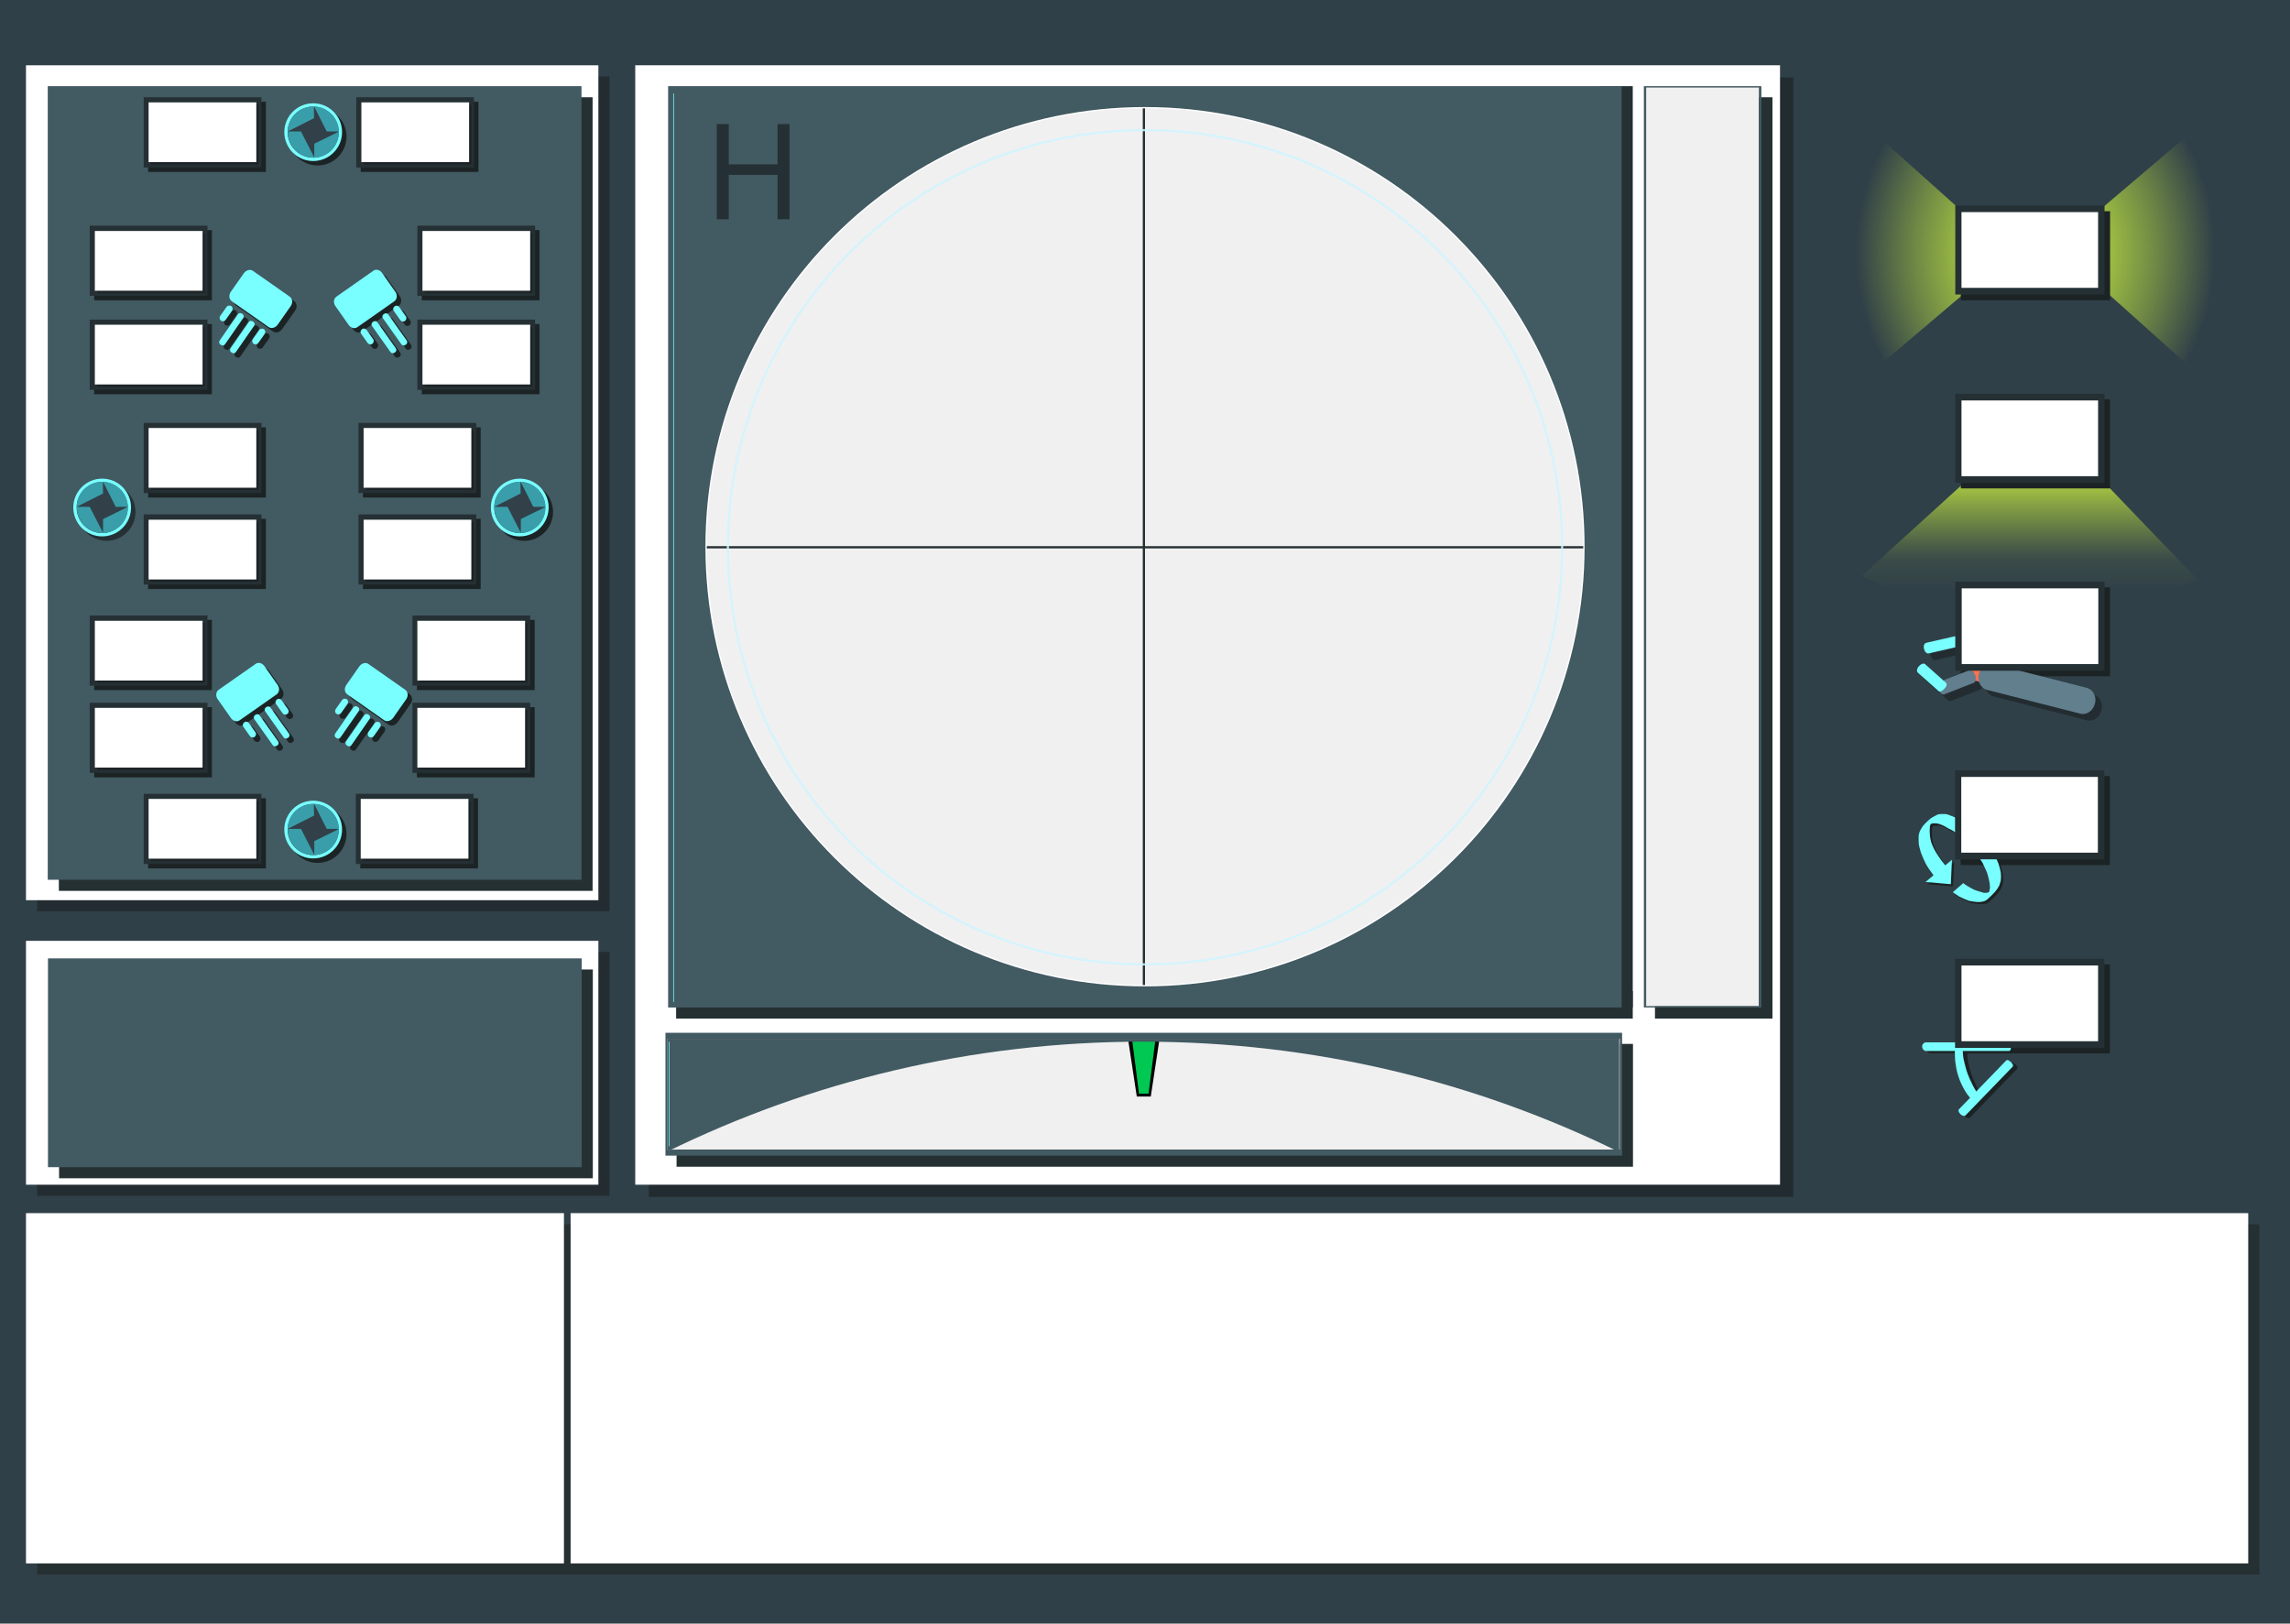
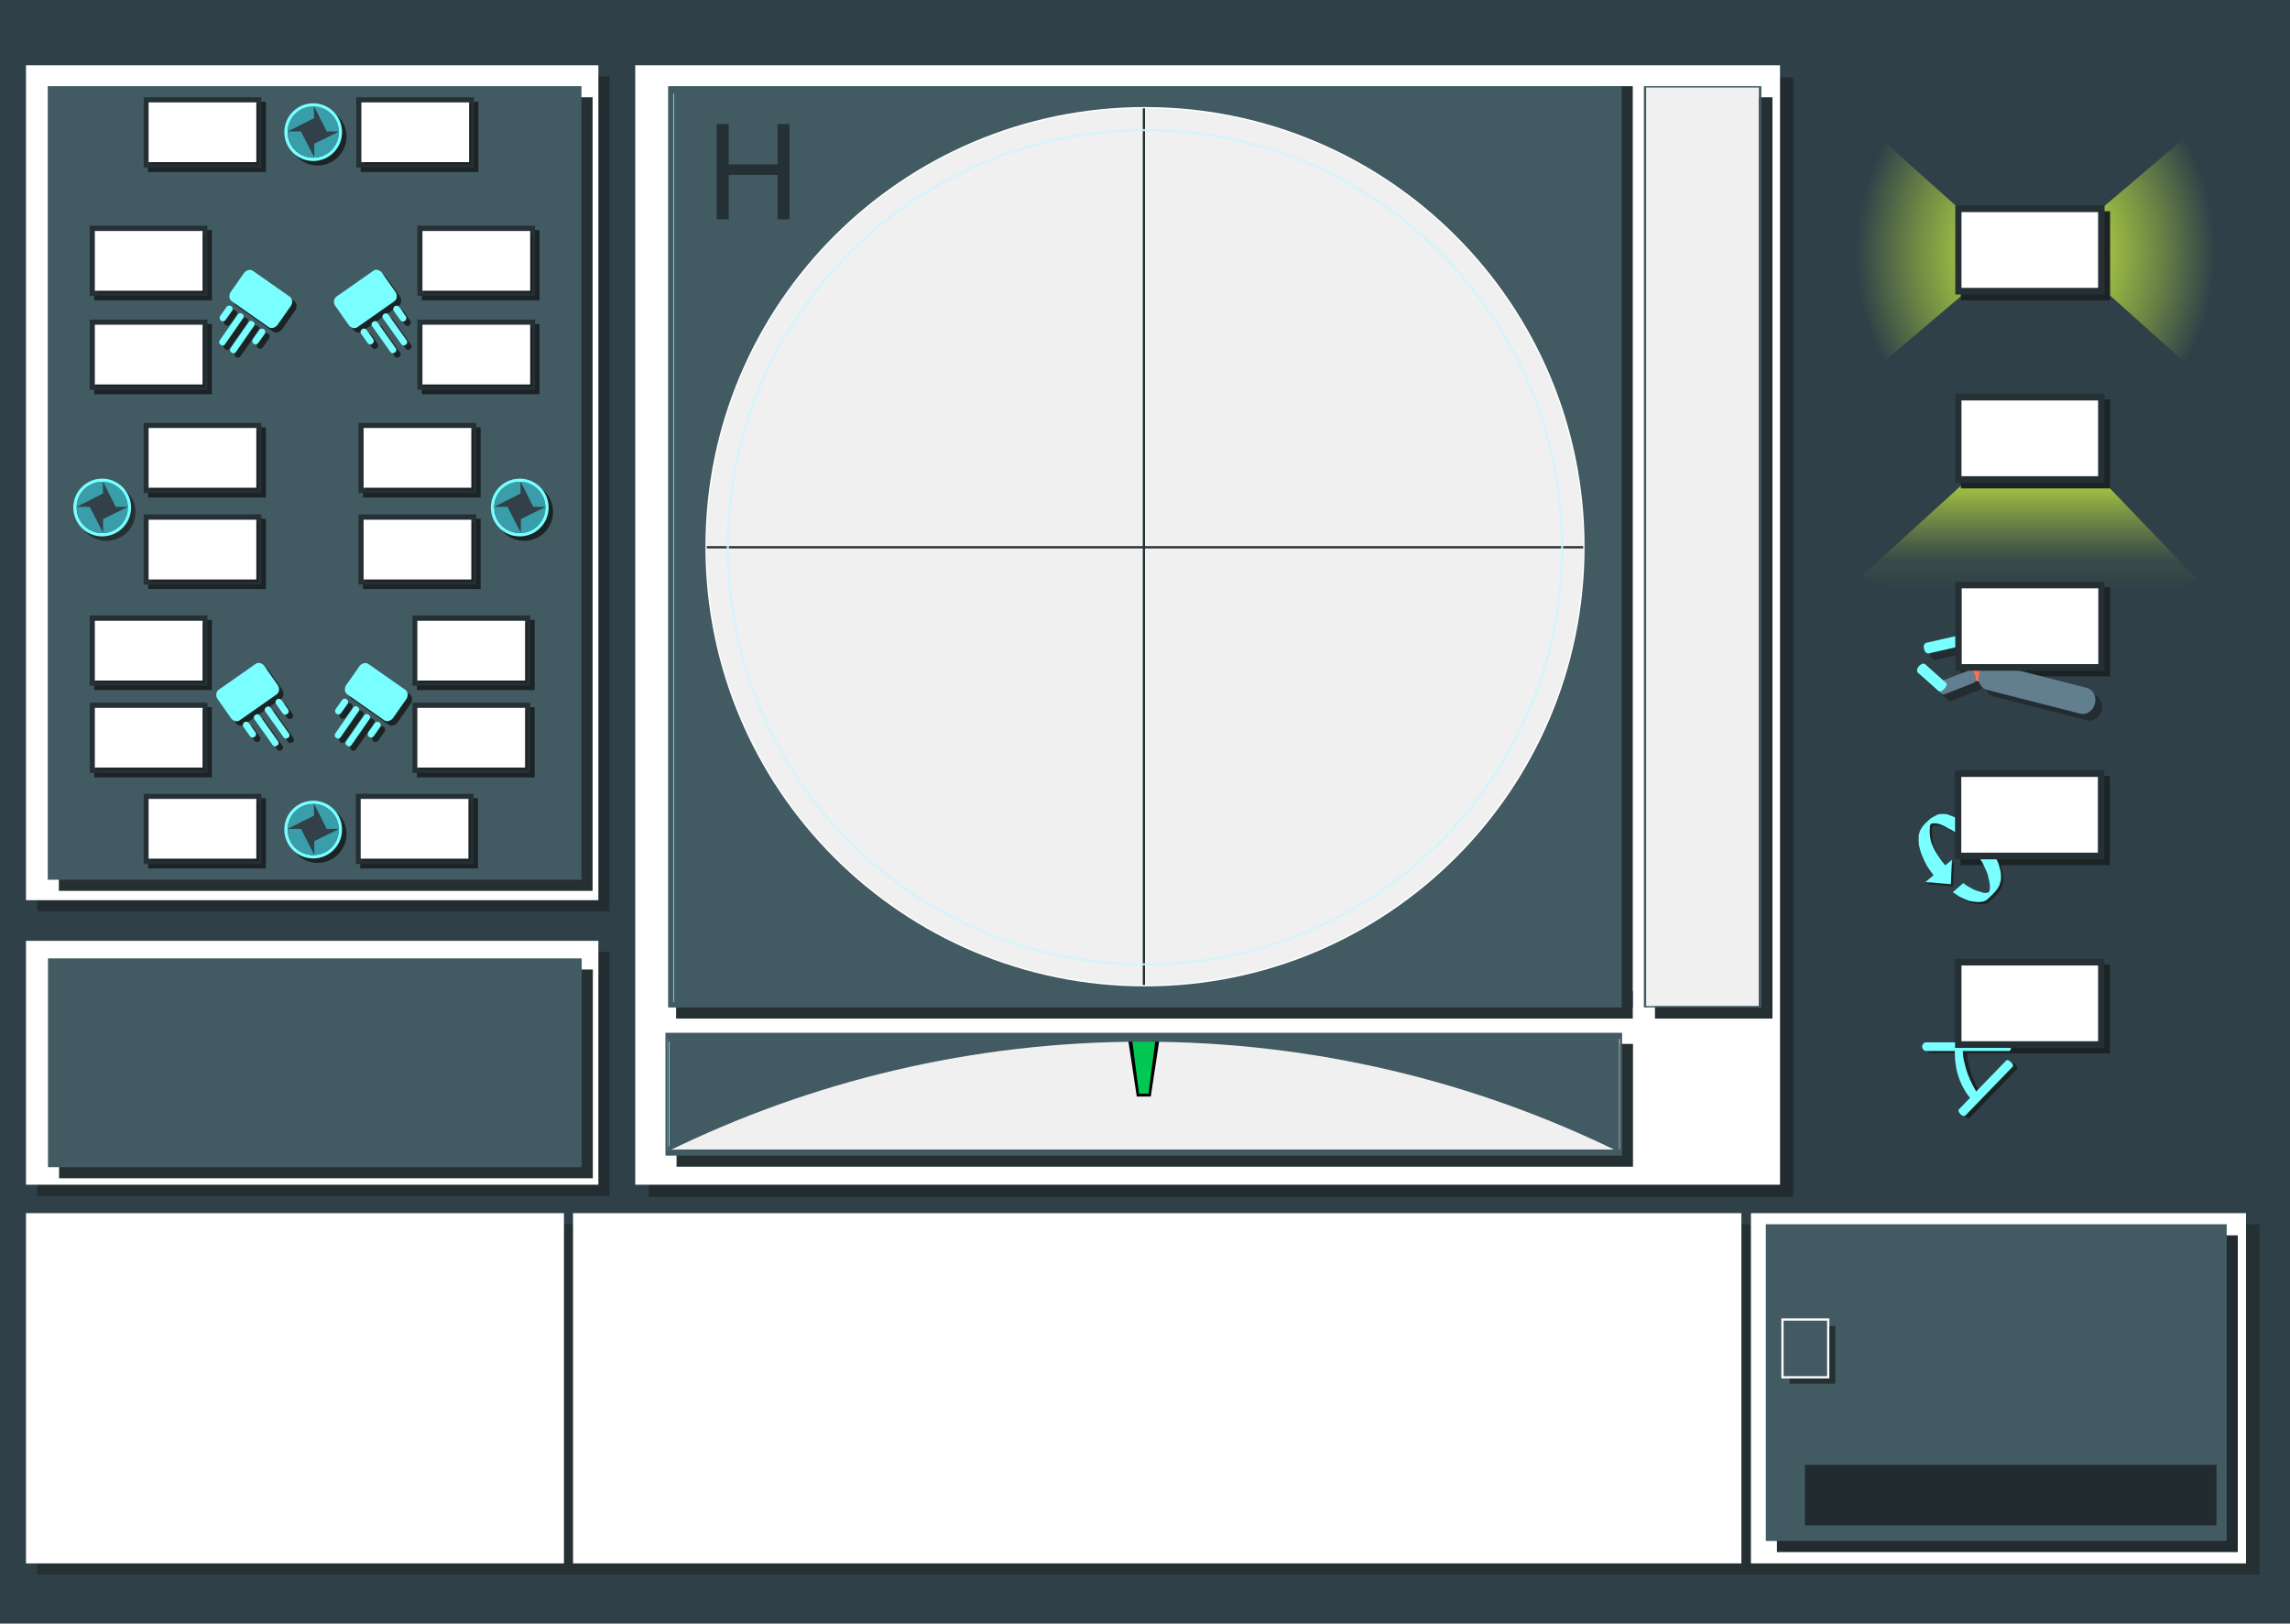
<svg xmlns="http://www.w3.org/2000/svg" version="1.1" id="svg2" x="0px" y="0px" viewBox="0 0 1031 731" enable-background="new 0 0 1031 731" xml:space="preserve">
  <polyline points="511.8,493.7 518.1,493.7 522.9,462 507,462 " />
  <polyline fill="#00C853" points="512.8,492.4 517.1,492.4 520.5,465.7 509.4,465.7 " />
  <path fill="#425A62" d="M729,465.8v52.9C664.3,486.9,591.5,469,514.5,469S364.7,486.9,300,518.7h-0.4v-52.9L729,465.8L729,465.8z" />
  <rect x="514.5" y="44.9" fill="#253033" width="1" height="402.9" />
  <rect x="303.2" y="245.9" fill="#253033" width="422.8" height="1" />
  <path fill="#304048" d="M0,0v731h1031V0H0L0,0z M516,46.4c110.5,0,200,89.5,200,200s-89.6,200-200,200c-110.5,0-200-89.5-200-200  S405.5,46.4,516,46.4z M729.4,517.6h-429v-49.9h429V517.6z M791.9,453.1h-50.8V39.3h50.8V453.1z" />
  <path fill="#222B30" d="M292.1,34.9v504h515.3v-504L292.1,34.9L292.1,34.9z M515.4,46.2c110.5,0,200,89.5,200,200s-89.5,200-200,200  s-200-89.5-200-200S404.9,46.2,515.4,46.2z M729.4,517.6h-429v-49.9h429V517.6z M791.9,453.1h-50.8V39.3h50.8V453.1z" />
  <path fill="#FFFFFF" d="M286,29.4v504h515.4v-504L286,29.4L286,29.4z M515.5,48.8c109,0,197.3,88.4,197.3,197.3  s-88.3,197.4-197.3,197.4s-197.3-88.3-197.3-197.3S406.5,48.8,515.5,48.8z M729.4,517.6h-429v-49.9h429V517.6z M791.9,453.1h-50.8  V39.3h50.8V453.1z" />
  <rect x="16.7" y="34.4" fill="#232D31" width="257.7" height="375.9" />
  <rect x="11.7" y="29.4" fill="#FFFFFF" width="257.7" height="375.9" />
  <rect x="16.7" y="428.6" fill="#232D31" width="257.7" height="109.8" />
  <rect x="11.7" y="423.6" fill="#FFFFFF" width="257.7" height="109.8" />
  <rect x="26.5" y="43.8" fill="#253033" width="240.3" height="357.3" />
  <rect x="21.5" y="38.8" fill="#425A62" width="240.3" height="357.3" />
  <rect x="26.6" y="436.5" fill="#253033" width="240.3" height="94" />
  <rect x="21.6" y="431.5" fill="#425A62" width="240.3" height="94" />
  <rect x="720.1" y="38.8" fill="#253033" width="15" height="414.8" />
  <rect x="304.4" y="446.2" fill="#253033" width="430.7" height="12.4" />
  <path fill="#425A62" d="M300.8,38.8v414.8h429.3V38.8H300.8z M515.5,444.1c-109.3,0-197.9-88.6-197.9-197.9s88.6-198,197.9-198  s197.9,88.6,197.9,198S624.8,444.1,515.5,444.1z" />
  <polygon fill="#253033" points="798,43.8 798,458.6 745.1,458.6 745.1,453.1 791.9,453.1 791.9,43.8 " />
  <path fill="#425A62" d="M740.1,38.8v414.8H793V38.8H740.1z M791.9,453.1h-50.8V39.3h50.8V453.1z" />
  <polygon fill="#253033" points="735.2,470 735.2,525.3 304.6,525.3 304.6,517.6 729.4,517.6 729.4,470 " />
  <path fill="#425A62" d="M299.6,465v55.3h430.7V465H299.6L299.6,465z M729.4,517.6h-429v-49.9h429V517.6z" />
  <rect x="66.7" y="45.8" fill="#1C2324" width="53" height="31.6" />
  <rect x="64.7" y="43.8" fill="#253034" width="53" height="31.6" />
  <rect x="67.9" y="47.1" fill="#1C2326" width="48.5" height="26.9" />
  <rect x="66.9" y="46.1" fill="#FFFFFF" width="48.5" height="26.9" />
  <rect x="162.4" y="45.8" fill="#1C2324" width="53" height="31.6" />
  <rect x="160.4" y="43.8" fill="#253034" width="53" height="31.6" />
  <rect x="163.7" y="47.1" fill="#1C2326" width="48.5" height="26.9" />
  <rect x="162.7" y="46.1" fill="#FFFFFF" width="48.5" height="26.9" />
  <rect x="189.9" y="103.6" fill="#1C2324" width="53" height="31.6" />
  <rect x="187.9" y="101.6" fill="#253034" width="53" height="31.6" />
  <rect x="191.2" y="105" fill="#1C2326" width="48.5" height="26.9" />
  <rect x="190.2" y="104" fill="#FFFFFF" width="48.5" height="26.9" />
  <rect x="189.9" y="145.9" fill="#1C2324" width="53" height="31.6" />
  <rect x="187.9" y="143.9" fill="#253034" width="53" height="31.6" />
  <rect x="191.2" y="147.2" fill="#1C2326" width="48.5" height="26.9" />
  <rect x="190.2" y="146.2" fill="#FFFFFF" width="48.5" height="26.9" />
  <rect x="42.4" y="103.6" fill="#1C2324" width="53" height="31.6" />
  <rect x="40.4" y="101.6" fill="#253034" width="53" height="31.6" />
  <rect x="43.7" y="105" fill="#1C2326" width="48.5" height="26.9" />
  <rect x="42.7" y="104" fill="#FFFFFF" width="48.5" height="26.9" />
  <rect x="42.4" y="145.9" fill="#1C2324" width="53" height="31.6" />
  <rect x="40.4" y="143.9" fill="#253034" width="53" height="31.6" />
  <rect x="43.7" y="147.2" fill="#1C2326" width="48.5" height="26.9" />
  <rect x="42.7" y="146.2" fill="#FFFFFF" width="48.5" height="26.9" />
  <rect x="66.7" y="192.4" fill="#1C2324" width="53" height="31.6" />
  <rect x="64.7" y="190.4" fill="#253034" width="53" height="31.6" />
  <rect x="67.9" y="193.7" fill="#1C2326" width="48.5" height="26.9" />
  <rect x="66.9" y="192.7" fill="#FFFFFF" width="48.5" height="26.9" />
  <rect x="163.4" y="192.4" fill="#1C2324" width="53" height="31.6" />
  <rect x="161.4" y="190.4" fill="#253034" width="53" height="31.6" />
  <rect x="164.7" y="193.7" fill="#1C2326" width="48.5" height="26.9" />
  <rect x="163.7" y="192.7" fill="#FFFFFF" width="48.5" height="26.9" />
  <rect x="163.4" y="233.6" fill="#1C2324" width="53" height="31.6" />
  <rect x="161.4" y="231.6" fill="#253034" width="53" height="31.6" />
  <rect x="164.7" y="235" fill="#1C2326" width="48.5" height="26.9" />
  <rect x="163.7" y="234" fill="#FFFFFF" width="48.5" height="26.9" />
  <rect x="66.7" y="233.6" fill="#1C2324" width="53" height="31.6" />
  <rect x="64.7" y="231.6" fill="#253034" width="53" height="31.6" />
  <rect x="67.9" y="235" fill="#1C2326" width="48.5" height="26.9" />
  <rect x="66.9" y="234" fill="#FFFFFF" width="48.5" height="26.9" />
  <rect x="42.4" y="279.1" fill="#1C2324" width="53" height="31.6" />
  <rect x="40.4" y="277.1" fill="#253034" width="53" height="31.6" />
  <rect x="43.7" y="280.5" fill="#1C2326" width="48.5" height="26.9" />
  <rect x="42.7" y="279.5" fill="#FFFFFF" width="48.5" height="26.9" />
  <rect x="187.7" y="279.1" fill="#1C2324" width="53" height="31.6" />
  <rect x="185.7" y="277.1" fill="#253034" width="53" height="31.6" />
  <rect x="188.9" y="280.5" fill="#1C2326" width="48.5" height="26.9" />
  <rect x="187.9" y="279.5" fill="#FFFFFF" width="48.5" height="26.9" />
  <rect x="187.7" y="318.4" fill="#1C2324" width="53" height="31.6" />
  <rect x="185.7" y="316.4" fill="#253034" width="53" height="31.6" />
  <rect x="188.9" y="319.7" fill="#1C2326" width="48.5" height="26.9" />
  <rect x="187.9" y="318.7" fill="#FFFFFF" width="48.5" height="26.9" />
  <rect x="42.4" y="318.4" fill="#1C2324" width="53" height="31.6" />
  <rect x="40.4" y="316.4" fill="#253034" width="53" height="31.6" />
  <rect x="43.7" y="319.7" fill="#1C2326" width="48.5" height="26.9" />
  <rect x="42.7" y="318.7" fill="#FFFFFF" width="48.5" height="26.9" />
  <rect x="66.7" y="359.4" fill="#1C2324" width="53" height="31.6" />
  <rect x="64.7" y="357.4" fill="#253034" width="53" height="31.6" />
  <rect x="67.9" y="360.7" fill="#1C2326" width="48.5" height="26.9" />
  <rect x="66.9" y="359.7" fill="#FFFFFF" width="48.5" height="26.9" />
  <rect x="162.2" y="359.4" fill="#1C2324" width="53" height="31.6" />
  <rect x="160.2" y="357.4" fill="#253034" width="53" height="31.6" />
  <rect x="163.4" y="360.7" fill="#1C2326" width="48.5" height="26.9" />
  <rect x="162.4" y="359.7" fill="#FFFFFF" width="48.5" height="26.9" />
  <g opacity="0.85">
    <circle fill="none" stroke="#CFF4FF" stroke-miterlimit="10" cx="515.5" cy="246.4" r="187.8" />
  </g>
-   <text transform="matrix(1 0 0 1 316.8818 98.7207)" fill="#253034" font-family="'OCRAExtended'" font-size="60">H</text>
-   <radialGradient id="SVGID_1_" cx="309.258" cy="815.868" r="80.754" gradientTransform="matrix(0.9999 1.017301e-002 1.166259e-002 -1.1464 597.64 1045.784)" gradientUnits="userSpaceOnUse">
+   <text transform="matrix(1 0 0 1 316.8823 98.7214)" fill="#253034" font-family="'OCRAExtended'" font-size="60">H</text>
+   <radialGradient id="SVGID_1_" cx="518.447" cy="-52.329" r="80.754" gradientTransform="matrix(0.9999 1.017301e-002 -1.166259e-002 1.1464 397.3768 168.3352)" gradientUnits="userSpaceOnUse">
    <stop offset="0" style="stop-color:#D8FF3F" />
    <stop offset="0.122" style="stop-color:#CAEF40" />
    <stop offset="0.359" style="stop-color:#A6C742" />
    <stop offset="0.684" style="stop-color:#6D8645" />
    <stop offset="1" style="stop-color:#304048" />
  </radialGradient>
  <path fill="url(#SVGID_1_)" d="M1015.9,117.8c-0.2,22.2-6,42.8-15.7,60.2l-54.6-48.9l-57-0.6l-57,48.4c-9.6-17.7-15-38.8-14.8-61.2  c0.2-23.8,6.8-45.9,17.9-64.1l50.4,45.1l57,0.6l55.3-47C1009.3,69.4,1016.2,92.7,1015.9,117.8z" />
-   <linearGradient id="SVGID_2_" gradientUnits="userSpaceOnUse" x1="303.881" y1="664.789" x2="303.881" y2="618.354" gradientTransform="matrix(1.5708 0 0 -1.5708 436.3694 1248.473)">
+   <linearGradient id="SVGID_2_" gradientUnits="userSpaceOnUse" x1="702.118" y1="24.207" x2="702.118" y2="102.434" gradientTransform="matrix(0.9324 0 0 0.9324 259.0282 181.6513)">
    <stop offset="0" style="stop-color:#D8FF3F" />
    <stop offset="0.326" style="stop-color:#839E44" />
    <stop offset="0.553" style="stop-color:#4E6247" />
    <stop offset="0.66" style="stop-color:#394A48" />
    <stop offset="0.719" style="stop-color:#374848" />
    <stop offset="0.842" style="stop-color:#304048" />
  </linearGradient>
  <path fill="url(#SVGID_2_)" d="M989.2,260.8c-22.6,11.2-50.3,17.4-80,16.2c-26.2-1-50.5-7.4-71-17.7l58.5-53.2v-2h38.1L989.2,260.8z  " />
  <rect x="882.8" y="95.1" fill="#1C2324" width="67.2" height="40.1" />
  <rect x="880.3" y="92.5" fill="#253034" width="67.2" height="40.1" />
  <rect x="883.1" y="95.5" fill="#FFFFFF" width="61.5" height="34.1" />
  <rect x="882.8" y="179.8" fill="#1C2324" width="67.2" height="40.1" />
  <rect x="880.3" y="177.3" fill="#253034" width="67.2" height="40.1" />
  <rect x="883.1" y="180.3" fill="#FFFFFF" width="61.5" height="34.1" />
  <rect x="882.8" y="264.4" fill="#1C2324" width="67.2" height="40.1" />
  <path fill="#232D31" d="M898.9,307.3c-0.4,1.8-1.5,3.5-2,3.3l-7.6-1.9c-0.5-0.1-0.5-2-0.1-3.9v-0.2c0.4-1.8,1.2-2.9,1.7-2.8l7.6,1.9  c0.5,0.1,0.8,1.5,0.4,3.3L898.9,307.3L898.9,307.3z" />
  <path fill="#232D31" d="M946.1,320c-0.8,3.1-3.8,5.1-6.6,4.3l-41.9-10.7c-2.8-0.7-4.5-3.9-3.7-7l0.1-0.3c0.8-3.1,3.8-5.1,6.6-4.3  l41.9,10.7c2.8,0.7,4.5,3.9,3.7,7L946.1,320z" />
  <path fill="#232D31" d="M892.2,306.8c0.6,1.6,0.4,3.2-0.5,3.6l-13.3,5.2c-0.9,0.4-2.2-0.7-2.8-2.3l-0.1-0.2  c-0.6-1.6-0.2-2.8,0.7-3.1l13.3-5.2c0.9-0.4,2,0.2,2.6,1.8L892.2,306.8z" />
  <path fill="#232D31" d="M878.4,313.1c-0.9,1-2,1.6-2.7,1l-9.3-8.3c-0.6-0.6-0.4-1.9,0.6-2.9l0.1-0.1c0.9-1,2.1-1.3,2.7-0.7l9.3,8.3  c0.6,0.6,0.4,1.5-0.6,2.6L878.4,313.1z" />
  <path fill="#232D31" d="M884.8,291.5c0.3,1.4,0.1,2.6-0.8,2.8l-12.7,2.9c-0.9,0.2-1.8-0.8-2.1-2.1V295c-0.3-1.4,0.2-2.4,1.1-2.6  l12.7-2.9C883.9,289.3,884.5,290.1,884.8,291.5L884.8,291.5z" />
  <path fill="#232D31" d="M887.8,292c1.5-0.8,3-1,3.4-0.4l4.6,8.6c0.3,0.6-0.7,1.7-2.2,2.6l-0.2,0.1c-1.5,0.8-2.6,0.8-2.9,0.2  l-4.6-8.6c-0.3-0.6,0.2-1.5,1.8-2.3L887.8,292z" />
  <path fill="#FF704E" d="M895.9,304.3c-0.4,1.8-1.5,3.5-2,3.3l-7.6-1.9c-0.5-0.1-0.5-2-0.1-3.9v-0.2c0.4-1.8,1.2-2.9,1.7-2.8l7.6,1.9  c0.5,0.1,0.8,1.5,0.4,3.3L895.9,304.3z" />
  <path fill="#627F8E" d="M943.1,317c-0.8,3.1-3.8,5.1-6.6,4.3l-41.9-10.7c-2.8-0.7-4.5-3.9-3.7-7l0.1-0.3c0.8-3.1,3.8-5.1,6.6-4.3  l41.9,10.7c2.8,0.7,4.5,3.9,3.7,7L943.1,317z" />
  <path fill="#627E8F" d="M889.2,303.8c0.6,1.6,0.4,3.2-0.5,3.6l-13.3,5.2c-0.9,0.4-2.2-0.7-2.8-2.3l-0.1-0.2  c-0.6-1.6-0.2-2.8,0.7-3.1l13.3-5.2c0.9-0.4,2,0.2,2.6,1.8L889.2,303.8z" />
  <path fill="#79FFFF" d="M875.4,310.1c-0.9,1-2,1.6-2.7,1l-9.3-8.3c-0.6-0.6-0.4-1.9,0.6-2.9l0.1-0.1c0.9-1,2.1-1.3,2.7-0.7l9.3,8.3  c0.6,0.6,0.4,1.5-0.6,2.6L875.4,310.1z" />
  <path fill="#79FFFF" d="M881.8,288.5c0.3,1.4,0.1,2.6-0.8,2.8l-12.7,2.9c-0.9,0.2-1.8-0.8-2.1-2.1V292c-0.3-1.4,0.2-2.4,1.1-2.6  l12.7-2.9C880.9,286.3,881.5,287.1,881.8,288.5L881.8,288.5z" />
  <path fill="#617F8E" d="M884.8,289c1.5-0.8,3-1,3.4-0.4l4.6,8.6c0.3,0.6-0.7,1.7-2.2,2.6l-0.2,0.1c-1.5,0.8-2.6,0.8-2.9,0.2  l-4.6-8.6c-0.3-0.6,0.2-1.5,1.8-2.3L884.8,289z" />
  <rect x="880.3" y="261.9" fill="#253034" width="67.2" height="40.1" />
  <rect x="883.2" y="264.9" fill="#FFFFFF" width="61.5" height="34.1" />
  <path fill="#1C2324" d="M871.5,395.1l-3.6,3l11.4,1l0.5-11l-3,2.5c0,0-1.9-2.3-2.6-3.4c-0.3-0.5-1.4-2-2.2-3.5  c-0.9-1.7-1.5-3.4-1.5-3.4s-0.5-1.8-0.6-3c0-1.3-0.2-1.8-0.1-2.6s0-1.7,0.2-2.1c0.1-0.5,0.1-0.5,0.5-0.7s0.6-0.2,1.2-0.2  c0.6,0,1.2,0,1.7,0.1s1.3,0.4,2,0.7c0.8,0.3,1.6,0.8,1.6,0.8l1.2,0.7l1.6,0.8c0,0,1.3,0.8,1.6,1s1.5,1,1.8,1.3s5.4,4.9,5.4,4.9  l3.5,5.2l1.5,2.3l1.2,2.6l0.7,1.5l0.5,1.6l0.5,2.1l0.3,1.6l0.1,1.3c0,0,0.1,0.4-0.1,1.3s-0.2,0.9-0.3,1.1s-0.7,0.3-0.7,0.3  s-0.4,0.1-1.2,0.1s-1-0.2-1-0.2l-1.1-0.3l-1.6-0.5l-1.3-0.5l-2.2-1.2l-1.3-0.8l-1.2-0.9l-4.7,4.1l2.9,2l2.4,1.1l2,0.8l1.8,0.3  c0,0,1.5,0.2,1.7,0.2s1.3,0,1.5,0c0.1,0,1.4-0.2,1.7-0.3c0.3-0.1,1.1-0.5,1.2-0.6c0.2-0.1,1-0.9,1-0.9l1.3-1.2l1.6-1.7l1-1.3  l0.9-1.6l0.6-2.1l0.1-1.6l-0.1-1.9l-0.4-1.8l-0.6-2.1l-0.7-1.7l-0.7-1.3l-1.1-1.7l-8.6-11.1l-5.4-3.6l-2.6-1.3c0,0-0.9-0.5-1.5-0.7  c-0.5-0.2-0.9-0.3-1.3-0.5s-0.6-0.2-1.1-0.4s-1.7-0.2-2.1-0.2c-0.4,0-1.3,0-1.8,0.1s-1.1,0.4-1.6,0.7c-0.5,0.3-0.7,0.3-1.3,0.7  c-0.6,0.4-0.9,0.5-1.6,1.2c-0.7,0.6-0.8,0.7-1.3,1.2s-1.2,1.3-1.2,1.3s-0.7,0.9-1,1.5s-0.6,1-0.8,1.8s-0.3,1-0.3,1.8  c0,0.9,0,1.8,0,1.8l0.1,1.7l0.3,1.3l0.6,2.2l0.8,2l0.7,1.6l1,2l1.2,1.9l1.1,1.5L871.5,395.1z" />
  <rect x="882.7" y="349.4" fill="#1C2324" width="67.2" height="40.1" />
  <path fill="#79FFFF" d="M870.5,394.1l-3.6,3l11.4,1l0.5-11l-3,2.5c0,0-1.9-2.3-2.6-3.4c-0.3-0.5-1.4-2-2.2-3.5  c-0.9-1.7-1.5-3.4-1.5-3.4s-0.5-1.8-0.6-3c0-1.3-0.2-1.8-0.1-2.6s0-1.7,0.2-2.1c0.1-0.5,0.1-0.5,0.5-0.7s0.6-0.2,1.2-0.2  c0.6,0,1.2,0,1.7,0.1s1.3,0.4,2,0.7c0.8,0.3,1.6,0.8,1.6,0.8l1.2,0.7l1.6,0.8c0,0,1.3,0.8,1.6,1s1.5,1,1.8,1.3s5.4,4.9,5.4,4.9  l3.5,5.2l1.5,2.3l1.2,2.6l0.7,1.5l0.5,1.6l0.5,2.1l0.3,1.6l0.1,1.3c0,0,0.1,0.4-0.1,1.3s-0.2,0.9-0.3,1.1s-0.7,0.3-0.7,0.3  s-0.4,0.1-1.2,0.1s-1-0.2-1-0.2l-1.1-0.3l-1.6-0.5l-1.3-0.5l-2.2-1.2l-1.3-0.8l-1.2-0.9l-4.7,4.1l2.9,2l2.4,1.1l2,0.8l1.8,0.3  c0,0,1.5,0.2,1.7,0.2s1.3,0,1.5,0c0.1,0,1.4-0.2,1.7-0.3c0.3-0.1,1.1-0.5,1.2-0.6c0.2-0.1,1-0.9,1-0.9l1.3-1.2l1.6-1.7l1-1.3  l0.9-1.6l0.6-2.1l0.1-1.6l-0.1-1.9l-0.4-1.8l-0.6-2.1l-0.7-1.7l-0.7-1.3l-1.1-1.7l-8.6-11.1l-5.4-3.6l-2.6-1.3c0,0-0.9-0.5-1.5-0.7  c-0.5-0.2-0.9-0.3-1.3-0.5s-0.6-0.2-1.1-0.4s-1.7-0.2-2.1-0.2c-0.4,0-1.3,0-1.8,0.1s-1.1,0.4-1.6,0.7c-0.5,0.3-0.7,0.3-1.3,0.7  c-0.6,0.4-0.9,0.5-1.6,1.2c-0.7,0.6-0.8,0.7-1.3,1.2s-1.2,1.3-1.2,1.3s-0.7,0.9-1,1.5s-0.6,1-0.8,1.8s-0.3,1-0.3,1.8  c0,0.9,0,1.8,0,1.8l0.1,1.7l0.3,1.3l0.6,2.2l0.8,2l0.7,1.6l1,2l1.2,1.9l1.1,1.5L870.5,394.1z" />
  <rect x="880.2" y="346.8" fill="#253034" width="67.2" height="40.1" />
  <rect x="883" y="349.8" fill="#FFFFFF" width="61.5" height="34.1" />
  <rect x="882.7" y="434.2" fill="#1C2324" width="67.2" height="40.1" />
  <path fill="#1C2324" d="M907.4,472.3c0,1-0.2,1.9-1,1.9h-37.3c-0.8,0-1.7-0.9-1.7-1.9v-0.2c0-1,0.9-1.8,1.7-1.8h37.3  c0.8,0,1,0.8,1,1.8V472.3z" />
  <path fill="#1C2324" d="M883.7,471.8c0.9-0.3,1.8-0.3,1.9,0.2c0,0,0.1,3.9,0.3,5c0.1,0.5,0.3,1.7,0.6,2.8c0.3,1.4,0.8,2.8,0.9,3.3  c0.2,0.6,0.8,2.4,1.5,3.9c0.4,0.9,0.8,1.5,1,2.1c0.6,1.3,3.1,5.5,3.1,5.5c0.2,0.5-0.5,1.2-1.4,1.4l-0.2,0.1  c-0.9,0.3-1.8,0.1-1.9-0.3c0,0-1.2-1.1-2.4-3s-2.6-4.6-3.4-7.2c-0.9-2.6-1.2-5.2-1.4-6.6s-0.2-5.8-0.2-5.8c-0.2-0.5,0.5-1,1.4-1.3  L883.7,471.8z" />
  <path fill="#1C2324" d="M907.4,479.2c0.7,0.7,1.2,1.6,0.7,2.1l-21.2,21.9c-0.5,0.5-1.5,0.2-2.2-0.5l-0.2-0.2c-0.7-0.7-1-1.7-0.5-2.1  l21.2-21.9c0.5-0.5,1.3-0.1,2,0.6L907.4,479.2z" />
  <path fill="#79FFFF" d="M905.4,471.3c0,1-0.2,1.9-1,1.9h-37.3c-0.8,0-1.7-0.9-1.7-1.9v-0.2c0-1,0.9-1.8,1.7-1.8h37.3  c0.8,0,1,0.8,1,1.8V471.3z" />
  <path fill="#79FFFF" d="M881.7,470.8c0.9-0.3,1.8-0.3,1.9,0.2c0,0,0.1,3.9,0.3,5c0.1,0.5,0.3,1.7,0.6,2.8c0.3,1.4,0.8,2.8,0.9,3.3  c0.2,0.6,0.8,2.4,1.5,3.9c0.4,0.9,0.8,1.5,1,2.1c0.6,1.3,3.1,5.5,3.1,5.5c0.2,0.5-0.5,1.2-1.4,1.4l-0.2,0.1  c-0.9,0.3-1.8,0.1-1.9-0.3c0,0-1.2-1.1-2.4-3s-2.6-4.6-3.4-7.2c-0.9-2.6-1.2-5.2-1.4-6.6s-0.2-5.8-0.2-5.8c-0.2-0.5,0.5-1,1.4-1.3  L881.7,470.8z" />
  <path fill="#79FFFF" d="M905.4,478.2c0.7,0.7,1.2,1.6,0.7,2.1l-21.2,21.9c-0.5,0.5-1.5,0.2-2.2-0.5l-0.2-0.2c-0.7-0.7-1-1.7-0.5-2.1  l21.2-21.9c0.5-0.5,1.3-0.1,2,0.6L905.4,478.2z" />
  <rect x="880.2" y="431.7" fill="#253034" width="67.2" height="40.1" />
  <rect x="883.1" y="434.7" fill="#FFFFFF" width="61.5" height="34.1" />
  <rect x="16.7" y="551.2" fill="#253033" width="1000.5" height="157.7" />
  <rect x="11.7" y="546.2" fill="#FFFFFF" width="242.2" height="157.7" />
-   <rect x="256.9" y="546.2" fill="#FFFFFF" width="755.3" height="157.7" />
+   <rect x="788.3" y="546.2" fill="#FFFFFF" width="222.9" height="157.7" />
  <path fill="#1C2324" d="M127,148.2c-1,1.4-2.8,1.9-4,1.1l-16.7-11.7c-1.2-0.9-1.4-2.7-0.4-4.2l5.9-8.4c1-1.4,2.8-1.9,4-1.1  l16.7,11.7c1.2,0.9,1.4,2.7,0.4,4.2L127,148.2z" />
  <path fill="#1C2324" d="M103.3,157c-0.4,0.6-1.2,0.7-1.8,0.3l-0.3-0.2c-0.6-0.4-0.7-1.2-0.3-1.8l8.2-11.8c0.4-0.6,1.2-0.7,1.8-0.3  l0.3,0.2c0.6,0.4,0.7,1.2,0.3,1.8L103.3,157z" />
  <path fill="#1C2324" d="M108.2,160.5c-0.4,0.6-1.2,0.7-1.8,0.3l-0.3-0.2c-0.6-0.4-0.7-1.2-0.3-1.8L114,147c0.4-0.6,1.2-0.7,1.8-0.3  l0.3,0.2c0.6,0.4,0.7,1.2,0.3,1.8L108.2,160.5z" />
  <path fill="#1C2324" d="M103.6,146c-0.5,0.7-1.4,0.8-2.1,0.4l0,0c-0.7-0.5-0.8-1.4-0.4-2.1l2.9-4.1c0.5-0.7,1.4-0.8,2.1-0.4l0,0  c0.7,0.5,0.8,1.4,0.4,2.1L103.6,146z" />
  <path fill="#1C2324" d="M118.3,156.4c-0.5,0.7-1.4,0.8-2.1,0.4l0,0c-0.7-0.5-0.8-1.4-0.4-2.1l2.9-4.1c0.5-0.7,1.4-0.8,2.1-0.4l0,0  c0.7,0.5,0.8,1.4,0.4,2.1L118.3,156.4z" />
  <path fill="#79FFFF" d="M125,146.2c-1,1.4-2.8,1.9-4,1.1l-16.7-11.7c-1.2-0.9-1.4-2.7-0.4-4.2l5.9-8.4c1-1.4,2.8-1.9,4-1.1  l16.7,11.7c1.2,0.9,1.4,2.7,0.4,4.2L125,146.2z" />
  <path fill="#79FFFF" d="M101.3,155c-0.4,0.6-1.2,0.7-1.8,0.3l-0.3-0.2c-0.6-0.4-0.7-1.2-0.3-1.8l8.2-11.8c0.4-0.6,1.2-0.7,1.8-0.3  l0.3,0.2c0.6,0.4,0.7,1.2,0.3,1.8L101.3,155z" />
  <path fill="#79FFFF" d="M106.2,158.5c-0.4,0.6-1.2,0.7-1.8,0.3l-0.3-0.2c-0.6-0.4-0.7-1.2-0.3-1.8L112,145c0.4-0.6,1.2-0.7,1.8-0.3  l0.3,0.2c0.6,0.4,0.7,1.2,0.3,1.8L106.2,158.5z" />
  <path fill="#79FFFF" d="M101.6,144c-0.5,0.7-1.4,0.8-2.1,0.4l0,0c-0.7-0.5-0.8-1.4-0.4-2.1l2.9-4.1c0.5-0.7,1.4-0.8,2.1-0.4l0,0  c0.7,0.5,0.8,1.4,0.4,2.1L101.6,144z" />
  <path fill="#79FFFF" d="M116.3,154.4c-0.5,0.7-1.4,0.8-2.1,0.4l0,0c-0.7-0.5-0.8-1.4-0.4-2.1l2.9-4.1c0.5-0.7,1.4-0.8,2.1-0.4l0,0  c0.7,0.5,0.8,1.4,0.4,2.1L116.3,154.4z" />
  <path fill="#1C2324" d="M180,133.4c1,1.4,0.8,3.3-0.4,4.2l-16.7,11.7c-1.2,0.9-3,0.4-4-1.1l-5.9-8.4c-1-1.4-0.8-3.3,0.4-4.2  l16.7-11.7c1.2-0.9,3-0.4,4,1.1L180,133.4z" />
  <path fill="#1C2324" d="M180.2,158.8c0.4,0.6,0.3,1.4-0.3,1.8l-0.3,0.2c-0.6,0.4-1.4,0.3-1.8-0.3l-8.3-11.7  c-0.4-0.6-0.3-1.4,0.3-1.8l0.3-0.2c0.6-0.4,1.4-0.3,1.8,0.3L180.2,158.8z" />
  <path fill="#1C2324" d="M185.1,155.3c0.4,0.6,0.3,1.4-0.3,1.8l-0.3,0.2c-0.6,0.4-1.4,0.3-1.8-0.3l-8.3-11.7  c-0.4-0.6-0.3-1.4,0.3-1.8l0.3-0.2c0.6-0.4,1.4-0.3,1.8,0.3L185.1,155.3z" />
  <path fill="#1C2324" d="M170,154.7c0.5,0.7,0.3,1.6-0.4,2.1l0,0c-0.7,0.5-1.6,0.3-2.1-0.4l-2.9-4.1c-0.5-0.7-0.3-1.6,0.4-2.1l0,0  c0.7-0.5,1.6-0.3,2.1,0.4L170,154.7z" />
  <path fill="#1C2324" d="M184.7,144.4c0.5,0.7,0.3,1.6-0.4,2.1l0,0c-0.7,0.5-1.6,0.3-2.1-0.4l-2.9-4.1c-0.5-0.7-0.3-1.6,0.4-2.1l0,0  c0.7-0.5,1.6-0.3,2.1,0.4L184.7,144.4z" />
  <path fill="#79FFFF" d="M178,131.4c1,1.4,0.8,3.3-0.4,4.2l-16.7,11.7c-1.2,0.9-3,0.4-4-1.1l-5.9-8.4c-1-1.4-0.8-3.3,0.4-4.2  l16.7-11.7c1.2-0.9,3-0.4,4,1.1L178,131.4z" />
  <path fill="#79FFFF" d="M178.2,156.8c0.4,0.6,0.3,1.4-0.3,1.8l-0.3,0.2c-0.6,0.4-1.4,0.3-1.8-0.3l-8.3-11.7  c-0.4-0.6-0.3-1.4,0.3-1.8l0.3-0.2c0.6-0.4,1.4-0.3,1.8,0.3L178.2,156.8z" />
  <path fill="#79FFFF" d="M183.1,153.3c0.4,0.6,0.3,1.4-0.3,1.8l-0.3,0.2c-0.6,0.4-1.4,0.3-1.8-0.3l-8.3-11.7  c-0.4-0.6-0.3-1.4,0.3-1.8l0.3-0.2c0.6-0.4,1.4-0.3,1.8,0.3L183.1,153.3z" />
  <path fill="#79FFFF" d="M168,152.7c0.5,0.7,0.3,1.6-0.4,2.1l0,0c-0.7,0.5-1.6,0.3-2.1-0.4l-2.9-4.1c-0.5-0.7-0.3-1.6,0.4-2.1l0,0  c0.7-0.5,1.6-0.3,2.1,0.4L168,152.7z" />
  <path fill="#79FFFF" d="M182.7,142.4c0.5,0.7,0.3,1.6-0.4,2.1l0,0c-0.7,0.5-1.6,0.3-2.1-0.4l-2.9-4.1c-0.5-0.7-0.3-1.6,0.4-2.1l0,0  c0.7-0.5,1.6-0.3,2.1,0.4L182.7,142.4z" />
  <path fill="#1C2324" d="M179,325.2c-1,1.4-2.8,1.9-4,1.1l-16.7-11.7c-1.2-0.9-1.4-2.7-0.4-4.2l5.9-8.4c1-1.4,2.8-1.9,4-1.1  l16.7,11.7c1.2,0.9,1.4,2.7,0.4,4.2L179,325.2z" />
  <path fill="#1C2324" d="M155.3,334c-0.4,0.6-1.2,0.7-1.8,0.3l-0.3-0.2c-0.6-0.4-0.7-1.2-0.3-1.8l8.2-11.8c0.4-0.6,1.2-0.7,1.8-0.3  l0.3,0.2c0.6,0.4,0.7,1.2,0.3,1.8L155.3,334z" />
  <path fill="#1C2324" d="M160.2,337.5c-0.4,0.6-1.2,0.7-1.8,0.3l-0.3-0.2c-0.6-0.4-0.7-1.2-0.3-1.8L166,324c0.4-0.6,1.2-0.7,1.8-0.3  l0.3,0.2c0.6,0.4,0.7,1.2,0.3,1.8L160.2,337.5z" />
  <path fill="#1C2324" d="M155.6,323c-0.5,0.7-1.4,0.8-2.1,0.4l0,0c-0.7-0.5-0.8-1.4-0.4-2.1l2.9-4.1c0.5-0.7,1.4-0.8,2.1-0.4l0,0  c0.7,0.5,0.8,1.4,0.4,2.1L155.6,323z" />
  <path fill="#1C2324" d="M170.3,333.4c-0.5,0.7-1.4,0.8-2.1,0.4l0,0c-0.7-0.5-0.8-1.4-0.4-2.1l2.9-4.1c0.5-0.7,1.4-0.8,2.1-0.4l0,0  c0.7,0.5,0.8,1.4,0.4,2.1L170.3,333.4z" />
  <path fill="#79FFFF" d="M177,323.2c-1,1.4-2.8,1.9-4,1.1l-16.7-11.7c-1.2-0.9-1.4-2.7-0.4-4.2l5.9-8.4c1-1.4,2.8-1.9,4-1.1  l16.7,11.7c1.2,0.9,1.4,2.7,0.4,4.2L177,323.2z" />
  <path fill="#79FFFF" d="M153.3,332c-0.4,0.6-1.2,0.7-1.8,0.3l-0.3-0.2c-0.6-0.4-0.7-1.2-0.3-1.8l8.2-11.8c0.4-0.6,1.2-0.7,1.8-0.3  l0.3,0.2c0.6,0.4,0.7,1.2,0.3,1.8L153.3,332z" />
  <path fill="#79FFFF" d="M158.2,335.5c-0.4,0.6-1.2,0.7-1.8,0.3l-0.3-0.2c-0.6-0.4-0.7-1.2-0.3-1.8L164,322c0.4-0.6,1.2-0.7,1.8-0.3  l0.3,0.2c0.6,0.4,0.7,1.2,0.3,1.8L158.2,335.5z" />
  <path fill="#79FFFF" d="M153.6,321c-0.5,0.7-1.4,0.8-2.1,0.4l0,0c-0.7-0.5-0.8-1.4-0.4-2.1l2.9-4.1c0.5-0.7,1.4-0.8,2.1-0.4l0,0  c0.7,0.5,0.8,1.4,0.4,2.1L153.6,321z" />
  <path fill="#79FFFF" d="M168.3,331.4c-0.5,0.7-1.4,0.8-2.1,0.4l0,0c-0.7-0.5-0.8-1.4-0.4-2.1l2.9-4.1c0.5-0.7,1.4-0.8,2.1-0.4l0,0  c0.7,0.5,0.8,1.4,0.4,2.1L168.3,331.4z" />
  <path fill="#1C2324" d="M127,310.4c1,1.4,0.8,3.3-0.4,4.2l-16.7,11.7c-1.2,0.9-3,0.4-4-1.1l-5.9-8.4c-1-1.4-0.8-3.3,0.4-4.2  l16.7-11.7c1.2-0.9,3-0.4,4,1.1L127,310.4z" />
  <path fill="#1C2324" d="M127.2,335.8c0.4,0.6,0.3,1.4-0.3,1.8l-0.3,0.2c-0.6,0.4-1.4,0.3-1.8-0.3l-8.3-11.7  c-0.4-0.6-0.3-1.4,0.3-1.8l0.3-0.2c0.6-0.4,1.4-0.3,1.8,0.3L127.2,335.8z" />
  <path fill="#1C2324" d="M132.1,332.3c0.4,0.6,0.3,1.4-0.3,1.8l-0.3,0.2c-0.6,0.4-1.4,0.3-1.8-0.3l-8.3-11.7  c-0.4-0.6-0.3-1.4,0.3-1.8l0.3-0.2c0.6-0.4,1.4-0.3,1.8,0.3L132.1,332.3z" />
  <circle fill="#1C2324" cx="143" cy="61.5" r="13" />
  <circle fill="#1C2324" cx="143" cy="61.5" r="11.5" />
  <path fill="#1C2324" d="M143.4,55.2l-11.9,6c0.1-6.3,5.2-11.3,11.5-11.3c0.1,0,0.3,0,0.3,0L143.4,55.2L143.4,55.2z" />
  <path fill="#1C2324" d="M154.6,61.2h-5.5l-5.7-11.3C149.5,50.1,154.5,55.2,154.6,61.2z" />
  <path fill="#1C2324" d="M154.6,61.5c0,6.4-5.2,11.5-11.5,11.5c-6.4,0-11.5-5.2-11.5-11.6c0-0.1,0-0.2,0-0.2h5.9l6,11.7v-6.2  l11.2-5.5C154.6,61.3,154.6,61.4,154.6,61.5z" />
  <path fill="#1C2324" d="M117,331.7c0.5,0.7,0.3,1.6-0.4,2.1l0,0c-0.7,0.5-1.6,0.3-2.1-0.4l-2.9-4.1c-0.5-0.7-0.3-1.6,0.4-2.1l0,0  c0.7-0.5,1.6-0.3,2.1,0.4L117,331.7z" />
  <path fill="#1C2324" d="M131.7,321.4c0.5,0.7,0.3,1.6-0.4,2.1l0,0c-0.7,0.5-1.6,0.3-2.1-0.4l-2.9-4.1c-0.5-0.7-0.3-1.6,0.4-2.1l0,0  c0.7-0.5,1.6-0.3,2.1,0.4L131.7,321.4z" />
  <path fill="#79FFFF" d="M125,308.4c1,1.4,0.8,3.3-0.4,4.2l-16.7,11.7c-1.2,0.9-3,0.4-4-1.1l-5.9-8.4c-1-1.4-0.8-3.3,0.4-4.2  l16.7-11.7c1.2-0.9,3-0.4,4,1.1L125,308.4z" />
  <path fill="#79FFFF" d="M125.2,333.8c0.4,0.6,0.3,1.4-0.3,1.8l-0.3,0.2c-0.6,0.4-1.4,0.3-1.8-0.3l-8.3-11.7  c-0.4-0.6-0.3-1.4,0.3-1.8l0.3-0.2c0.6-0.4,1.4-0.3,1.8,0.3L125.2,333.8z" />
  <path fill="#79FFFF" d="M130.1,330.3c0.4,0.6,0.3,1.4-0.3,1.8l-0.3,0.2c-0.6,0.4-1.4,0.3-1.8-0.3l-8.3-11.7  c-0.4-0.6-0.3-1.4,0.3-1.8l0.3-0.2c0.6-0.4,1.4-0.3,1.8,0.3L130.1,330.3z" />
  <path fill="#79FFFF" d="M115,329.7c0.5,0.7,0.3,1.6-0.4,2.1l0,0c-0.7,0.5-1.6,0.3-2.1-0.4l-2.9-4.1c-0.5-0.7-0.3-1.6,0.4-2.1l0,0  c0.7-0.5,1.6-0.3,2.1,0.4L115,329.7z" />
  <path fill="#79FFFF" d="M129.7,319.4c0.5,0.7,0.3,1.6-0.4,2.1l0,0c-0.7,0.5-1.6,0.3-2.1-0.4l-2.9-4.1c-0.5-0.7-0.3-1.6,0.4-2.1l0,0  c0.7-0.5,1.6-0.3,2.1,0.4L129.7,319.4z" />
  <circle fill="#79FFFF" cx="141" cy="59.5" r="13" />
  <circle fill="#314049" cx="141" cy="59.5" r="11.5" />
  <path fill="#399EA9" d="M141.4,53.2l-11.9,6c0.1-6.3,5.2-11.3,11.5-11.3c0.1,0,0.3,0,0.3,0L141.4,53.2L141.4,53.2z" />
  <path fill="#399EA9" d="M152.6,59.2h-5.5l-5.7-11.3C147.5,48.1,152.5,53.2,152.6,59.2z" />
  <path fill="#399EA9" d="M152.6,59.5c0,6.4-5.2,11.5-11.5,11.5c-6.4,0-11.5-5.2-11.5-11.6c0-0.1,0-0.2,0-0.2h5.9l6,11.7v-6.2  l11.2-5.5C152.6,59.3,152.6,59.4,152.6,59.5z" />
  <circle fill="#253034" cx="48" cy="230.5" r="13" />
  <circle fill="#253034" cx="48" cy="230.5" r="11.5" />
  <path fill="#253034" d="M48.4,224.2l-11.9,6c0.1-6.3,5.2-11.3,11.5-11.3c0.1,0,0.3,0,0.3,0L48.4,224.2L48.4,224.2z" />
  <path fill="#253034" d="M59.6,230.2h-5.5l-5.7-11.3C54.5,219.1,59.5,224.2,59.6,230.2z" />
  <path fill="#253034" d="M59.6,230.5c0,6.4-5.2,11.5-11.5,11.5c-6.4,0-11.5-5.2-11.5-11.6c0-0.1,0-0.2,0-0.2h5.8l6,11.7v-6.2  l11.2-5.5C59.6,230.3,59.6,230.4,59.6,230.5z" />
  <circle fill="#79FFFF" cx="46" cy="228.5" r="13" />
  <circle fill="#314049" cx="46" cy="228.5" r="11.5" />
  <path fill="#399EA9" d="M46.4,222.2l-11.9,6c0.1-6.3,5.2-11.3,11.5-11.3c0.1,0,0.3,0,0.3,0L46.4,222.2L46.4,222.2z" />
  <path fill="#399EA9" d="M57.6,228.2h-5.5l-5.7-11.3C52.5,217.1,57.5,222.2,57.6,228.2z" />
  <path fill="#399EA9" d="M57.6,228.5c0,6.4-5.2,11.5-11.5,11.5c-6.4,0-11.5-5.2-11.5-11.6c0-0.1,0-0.2,0-0.2h5.8l6,11.7v-6.2  l11.2-5.5C57.6,228.3,57.6,228.4,57.6,228.5z" />
  <circle fill="#1C2324" cx="143" cy="375.5" r="13" />
  <circle fill="#1C2324" cx="143" cy="375.5" r="11.5" />
  <path fill="#1C2324" d="M143.4,369.2l-11.9,6c0.1-6.3,5.2-11.3,11.5-11.3c0.1,0,0.3,0,0.3,0L143.4,369.2L143.4,369.2z" />
  <path fill="#1C2324" d="M154.6,375.2h-5.5l-5.7-11.3C149.5,364.1,154.5,369.2,154.6,375.2z" />
  <path fill="#1C2324" d="M154.6,375.5c0,6.4-5.2,11.5-11.5,11.5c-6.4,0-11.5-5.2-11.5-11.6c0-0.1,0-0.2,0-0.2h5.9l6,11.7v-6.2  l11.2-5.5C154.6,375.3,154.6,375.4,154.6,375.5z" />
  <circle fill="#79FFFF" cx="141" cy="373.5" r="13" />
  <circle fill="#314049" cx="141" cy="373.5" r="11.5" />
  <path fill="#399EA9" d="M141.4,367.2l-11.9,6c0.1-6.3,5.2-11.3,11.5-11.3c0.1,0,0.3,0,0.3,0L141.4,367.2L141.4,367.2z" />
  <path fill="#399EA9" d="M152.6,373.2h-5.5l-5.7-11.3C147.5,362.1,152.5,367.2,152.6,373.2z" />
  <path fill="#399EA9" d="M152.6,373.5c0,6.4-5.2,11.5-11.5,11.5c-6.4,0-11.5-5.2-11.5-11.6c0-0.1,0-0.2,0-0.2h5.9l6,11.7v-6.2  l11.2-5.5C152.6,373.3,152.6,373.4,152.6,373.5z" />
  <circle fill="#1C2324" cx="236" cy="230.5" r="13" />
  <circle fill="#1C2324" cx="236" cy="230.5" r="11.5" />
  <path fill="#1C2324" d="M236.4,224.2l-11.9,6c0.1-6.3,5.2-11.3,11.5-11.3c0.1,0,0.3,0,0.3,0L236.4,224.2L236.4,224.2z" />
  <path fill="#1C2324" d="M247.6,230.2h-5.5l-5.7-11.3C242.5,219.1,247.5,224.2,247.6,230.2z" />
  <path fill="#1C2324" d="M247.6,230.5c0,6.4-5.2,11.5-11.5,11.5c-6.4,0-11.5-5.2-11.5-11.6c0-0.1,0-0.2,0-0.2h5.9l6,11.7v-6.2  l11.2-5.5C247.6,230.3,247.6,230.4,247.6,230.5z" />
  <circle fill="#79FFFF" cx="234" cy="228.5" r="13" />
  <circle fill="#314049" cx="234" cy="228.5" r="11.5" />
  <path fill="#399EA9" d="M234.4,222.2l-11.9,6c0.1-6.3,5.2-11.3,11.5-11.3c0.1,0,0.3,0,0.3,0L234.4,222.2L234.4,222.2z" />
  <path fill="#399EA9" d="M245.6,228.2h-5.5l-5.7-11.3C240.5,217.1,245.5,222.2,245.6,228.2z" />
  <path fill="#399EA9" d="M245.6,228.5c0,6.4-5.2,11.5-11.5,11.5c-6.4,0-11.5-5.2-11.5-11.6c0-0.1,0-0.2,0-0.2h5.9l6,11.7v-6.2  l11.2-5.5C245.6,228.3,245.6,228.4,245.6,228.5z" />
  <rect x="301.1" y="469" fill="#79FFFF" width="0.3" height="47.1" />
  <rect x="303.1" y="42.1" fill="#79FFFF" width="0.3" height="409.1" />
+   <rect x="258" y="546.2" fill="#FFFFFF" width="526" height="157.7" />
+   <rect x="800" y="556.2" fill="#222B30" width="207.5" height="142.6" />
+   <rect x="795" y="551.2" fill="#425A62" width="207.5" height="142.6" />
+   <rect x="805.7" y="597" fill="#253033" width="20.6" height="26" />
+   <rect x="802.5" y="594.6" fill="#425A62" width="20.6" height="26" />
+   <rect x="802.5" y="594.1" fill="none" stroke="#FFFFFF" stroke-miterlimit="10" width="20.6" height="26" />
+   <rect x="812.6" y="659.5" fill="#222B30" width="185.3" height="27.3" />
</svg>
